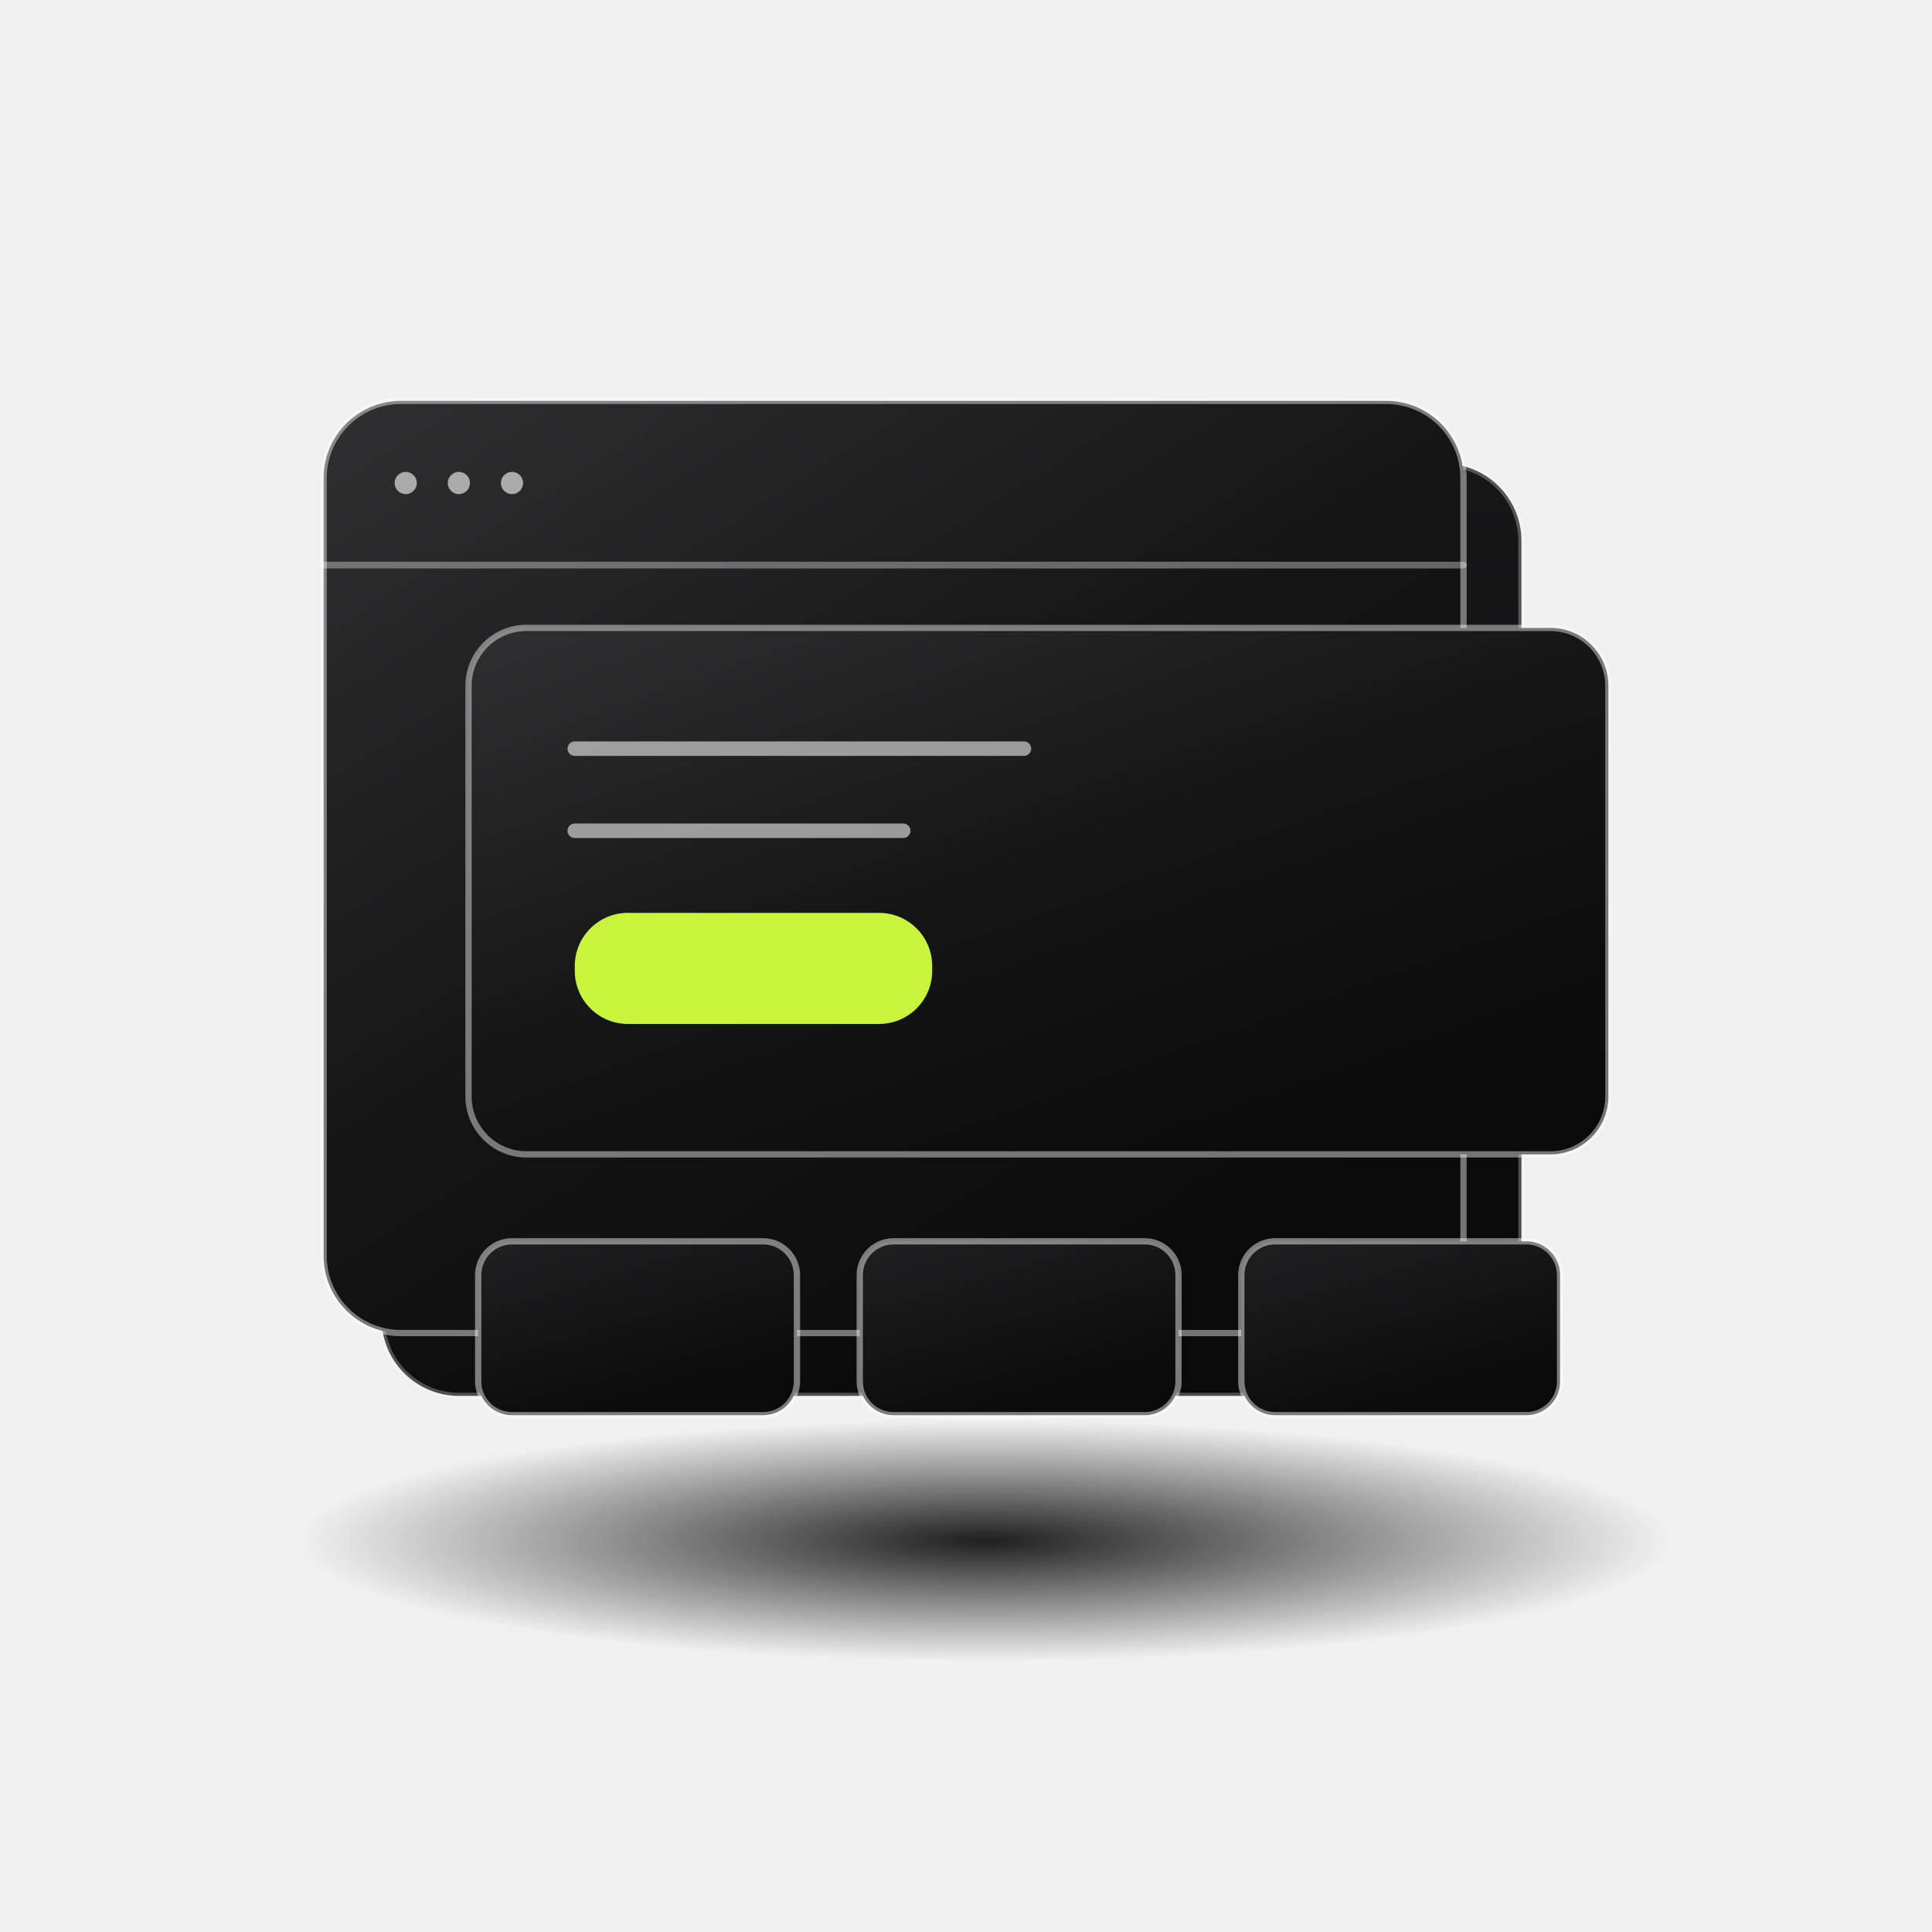
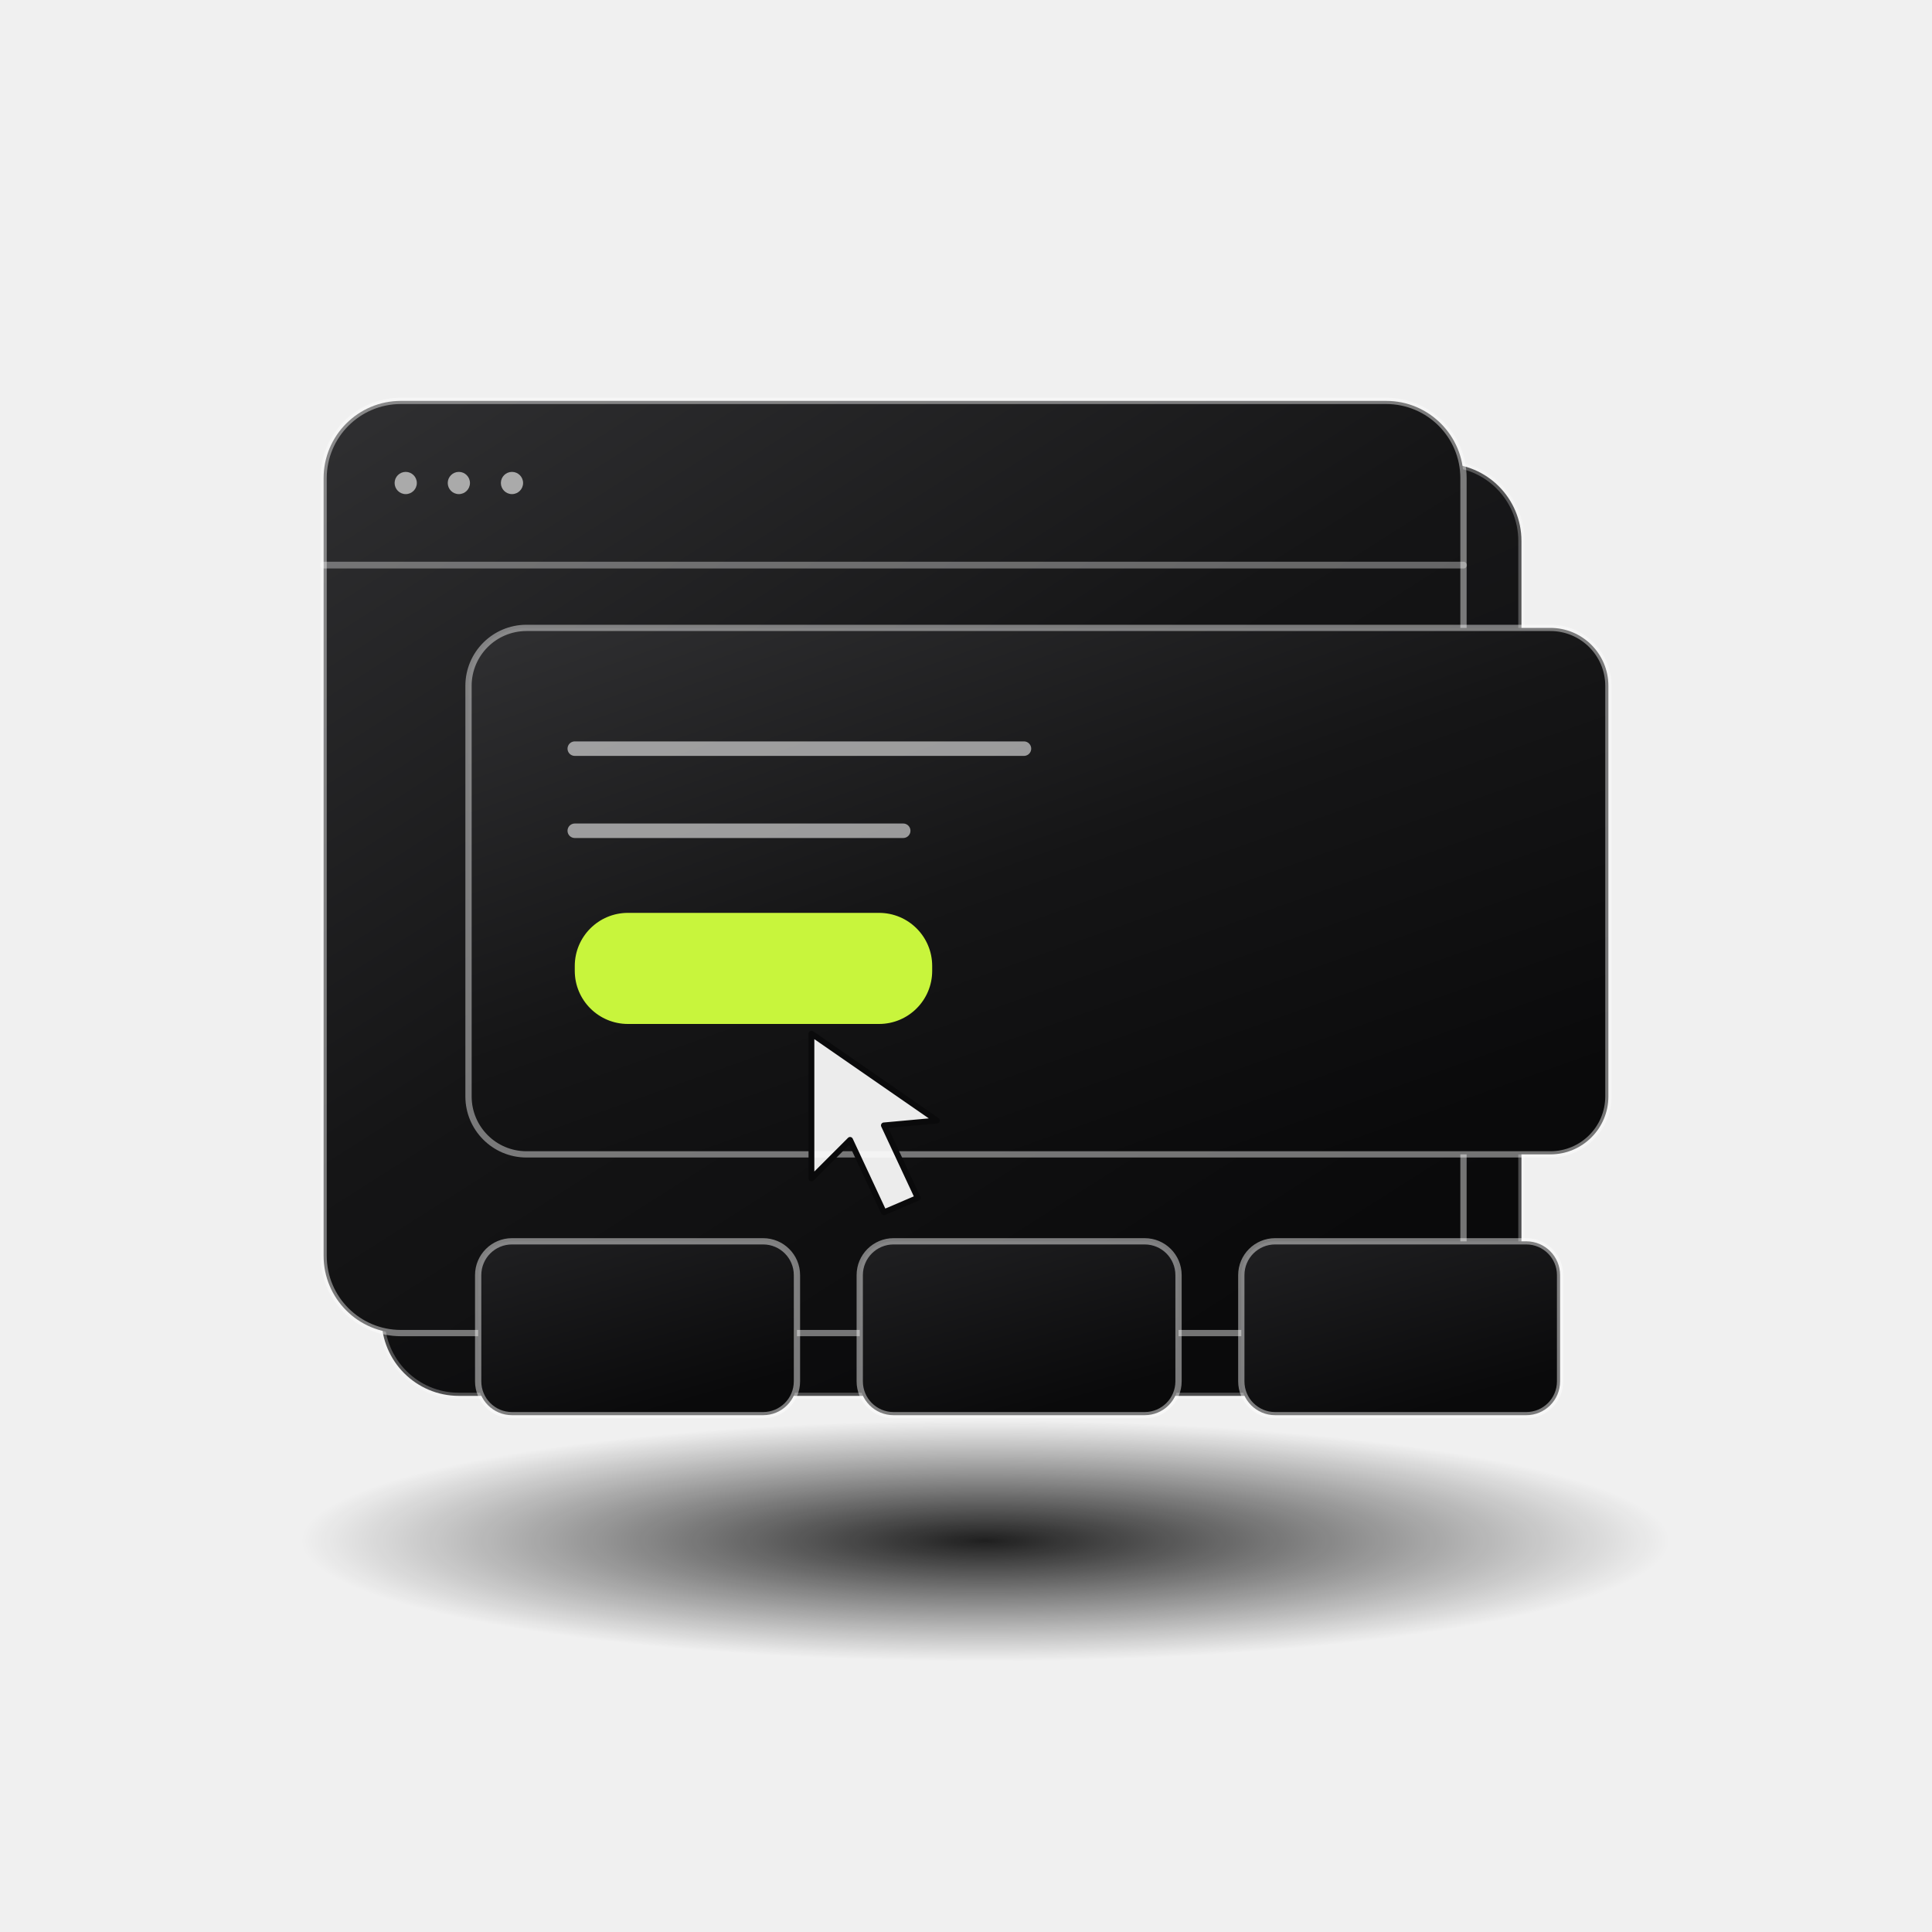
<svg xmlns="http://www.w3.org/2000/svg" viewBox="0 0 400 400" stroke-linejoin="round" stroke-linecap="round">
  <defs>
    <linearGradient id="face" x2="0.78" y2="1">
      <stop stop-color="#303032" />
      <stop offset=".52" stop-color="#151516" />
      <stop offset="1" stop-color="#0A0A0B" />
    </linearGradient>
    <linearGradient id="edge" x2=".52" y2="1">
      <stop stop-color="#202022" />
      <stop offset="1" stop-color="#0A0A0B" />
    </linearGradient>
    <radialGradient id="glow">
      <stop stop-color="#fff" stop-opacity=".075" />
      <stop offset="1" stop-color="#fff" stop-opacity="0" />
    </radialGradient>
    <radialGradient id="shadow">
      <stop stop-color="#000" stop-opacity=".87" />
      <stop offset="1" stop-color="#000" stop-opacity="0" />
    </radialGradient>
  </defs>
+   <style>
+ @keyframes f{0%,100%{transform:translateY(0)}50%{transform:translateY(-7px)}}
+ @keyframes sh{0%,100%{transform:scale(1);opacity:1}50%{transform:scale(.9);opacity:.75}}
+ @keyframes pulse{0%,100%{transform:scale(1)}50%{transform:scale(1.14)}}
+ @keyframes blink{50%{opacity:0}}
+ @keyframes spin{to{transform:rotate(360deg)}}
+ @keyframes dash{to{stroke-dashoffset:-28}}
+ @keyframes draw{0%{stroke-dashoffset:1}30%,80%{stroke-dashoffset:0}100%{stroke-dashoffset:-1}}
+ .f{animation:f 6s ease-in-out infinite}
+ .f2{animation:f 6s ease-in-out -3s infinite}
+ .sh{transform-box:fill-box;transform-origin:center;animation:sh 6s ease-in-out infinite}
+ .pulse{transform-box:fill-box;transform-origin:center;animation:pulse 2.6s ease-in-out infinite}
+ .cta{transform-box:fill-box;transform-origin:center;animation:cta 4.5s ease-in-out infinite}@keyframes cta{0%,52%,64%,100%{transform:scale(1)}58%{transform:scale(.92)}}.cur{animation:cur 4.5s cubic-bezier(.4,0,.2,1) infinite}@keyframes cur{0%,100%{transform:translate(70px,60px);opacity:0}15%{opacity:1}50%,66%{transform:translate(0,0)}58%{transform:translate(0,0) scale(.9)}85%{opacity:1}}.card{animation:f 6s ease-in-out infinite}.c1{animation-delay:-2s}.c2{animation-delay:-4s}@media (prefers-reduced-motion:reduce){*{animation:none!important}.rm-hide{display:none}}</style>
  <circle cx="200" cy="192" r="179" fill="url(#glow)" />
-   <ellipse cx="204" cy="319" rx="143" ry="25" fill="url(#shadow)" />
+   <ellipse class="sh" cx="204" cy="319" rx="143" ry="25" fill="url(#shadow)" />
  <rect x="79" y="96" width="236" height="193" rx="16" fill="url(#edge)" stroke="#ffffff" stroke-opacity="0.27" stroke-width="1.3" />
  <rect x="67" y="83" width="236" height="193" rx="16" fill="url(#face)" stroke="#ffffff" stroke-opacity="0.43" stroke-width="1.3" />
  <path d="M67 117H303" fill="none" stroke="#ffffff" stroke-opacity="0.35" stroke-width="1.4" />
  <circle cx="84" cy="100" r="2.3" fill="#aaa" stroke="#ffffff" stroke-opacity="0" stroke-width="1.3" />
  <circle cx="95" cy="100" r="2.3" fill="#aaa" stroke="#ffffff" stroke-opacity="0" stroke-width="1.3" />
  <circle cx="106" cy="100" r="2.3" fill="#aaa" stroke="#ffffff" stroke-opacity="0" stroke-width="1.3" />
  <rect x="97" y="130" width="236" height="109" rx="12" fill="url(#face)" stroke="#ffffff" stroke-opacity="0.43" stroke-width="1.3" />
  <path d="M119 155h93M119 172h68" fill="none" stroke="#ffffff" stroke-opacity="0.56" stroke-width="3" />
-   <rect x="119" y="189" width="74" height="23" rx="11" fill="#C8F53C" stroke="#ffffff" stroke-opacity="0" stroke-width="1.3" />
-   <rect x="99" y="257" width="66" height="36" rx="7" fill="url(#edge)" stroke="#ffffff" stroke-opacity="0.46" stroke-width="1.3" />
-   <rect x="178" y="257" width="66" height="36" rx="7" fill="url(#edge)" stroke="#ffffff" stroke-opacity="0.46" stroke-width="1.3" />
-   <rect x="257" y="257" width="66" height="36" rx="7" fill="url(#edge)" stroke="#ffffff" stroke-opacity="0.46" stroke-width="1.3" />
+   <rect class="cta" x="119" y="189" width="74" height="23" rx="11" fill="#C8F53C" stroke="#ffffff" stroke-opacity="0" stroke-width="1.3" />
+   <rect class="card c0" x="99" y="257" width="66" height="36" rx="7" fill="url(#edge)" stroke="#ffffff" stroke-opacity="0.46" stroke-width="1.3" />
+   <rect class="card c1" x="178" y="257" width="66" height="36" rx="7" fill="url(#edge)" stroke="#ffffff" stroke-opacity="0.46" stroke-width="1.3" />
+   <rect class="card c2" x="257" y="257" width="66" height="36" rx="7" fill="url(#edge)" stroke="#ffffff" stroke-opacity="0.46" stroke-width="1.3" />
+   <path class="cur" d="M168 214l0 30 8-8 7 15 7-3-7-15 11-1Z" fill="#ffffff" fill-opacity="0.92" stroke="#0A0A0B" stroke-width="1.2" />
</svg>
